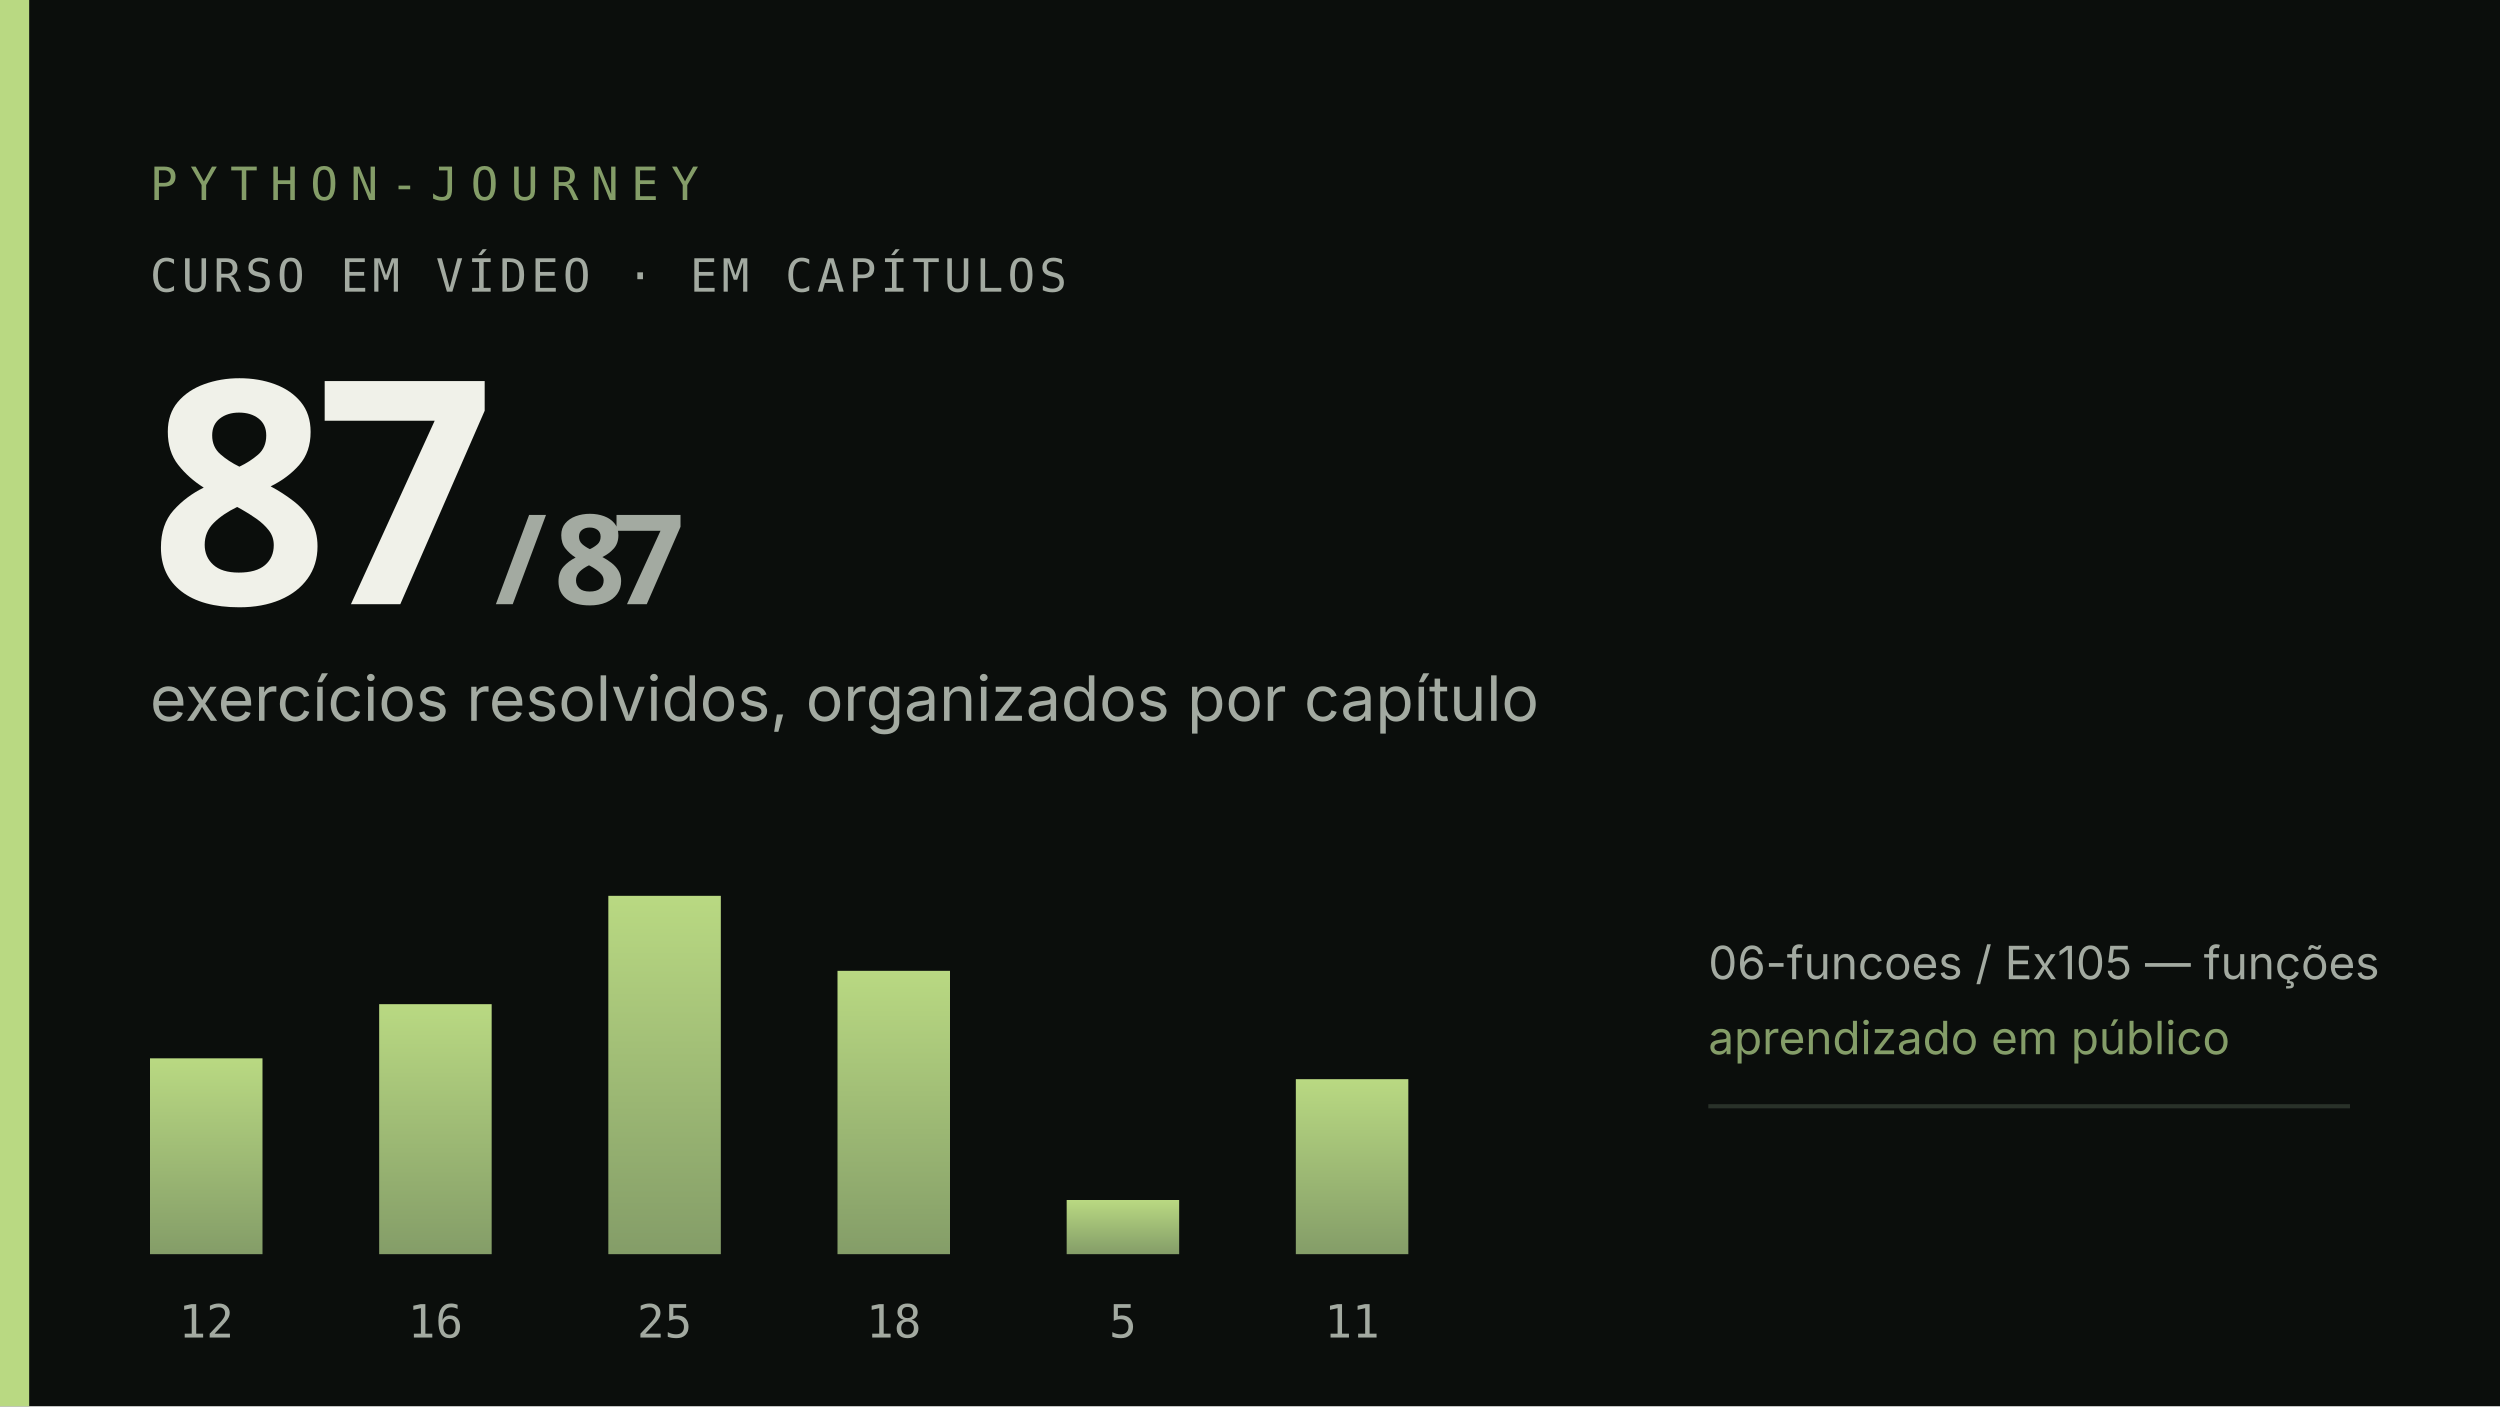
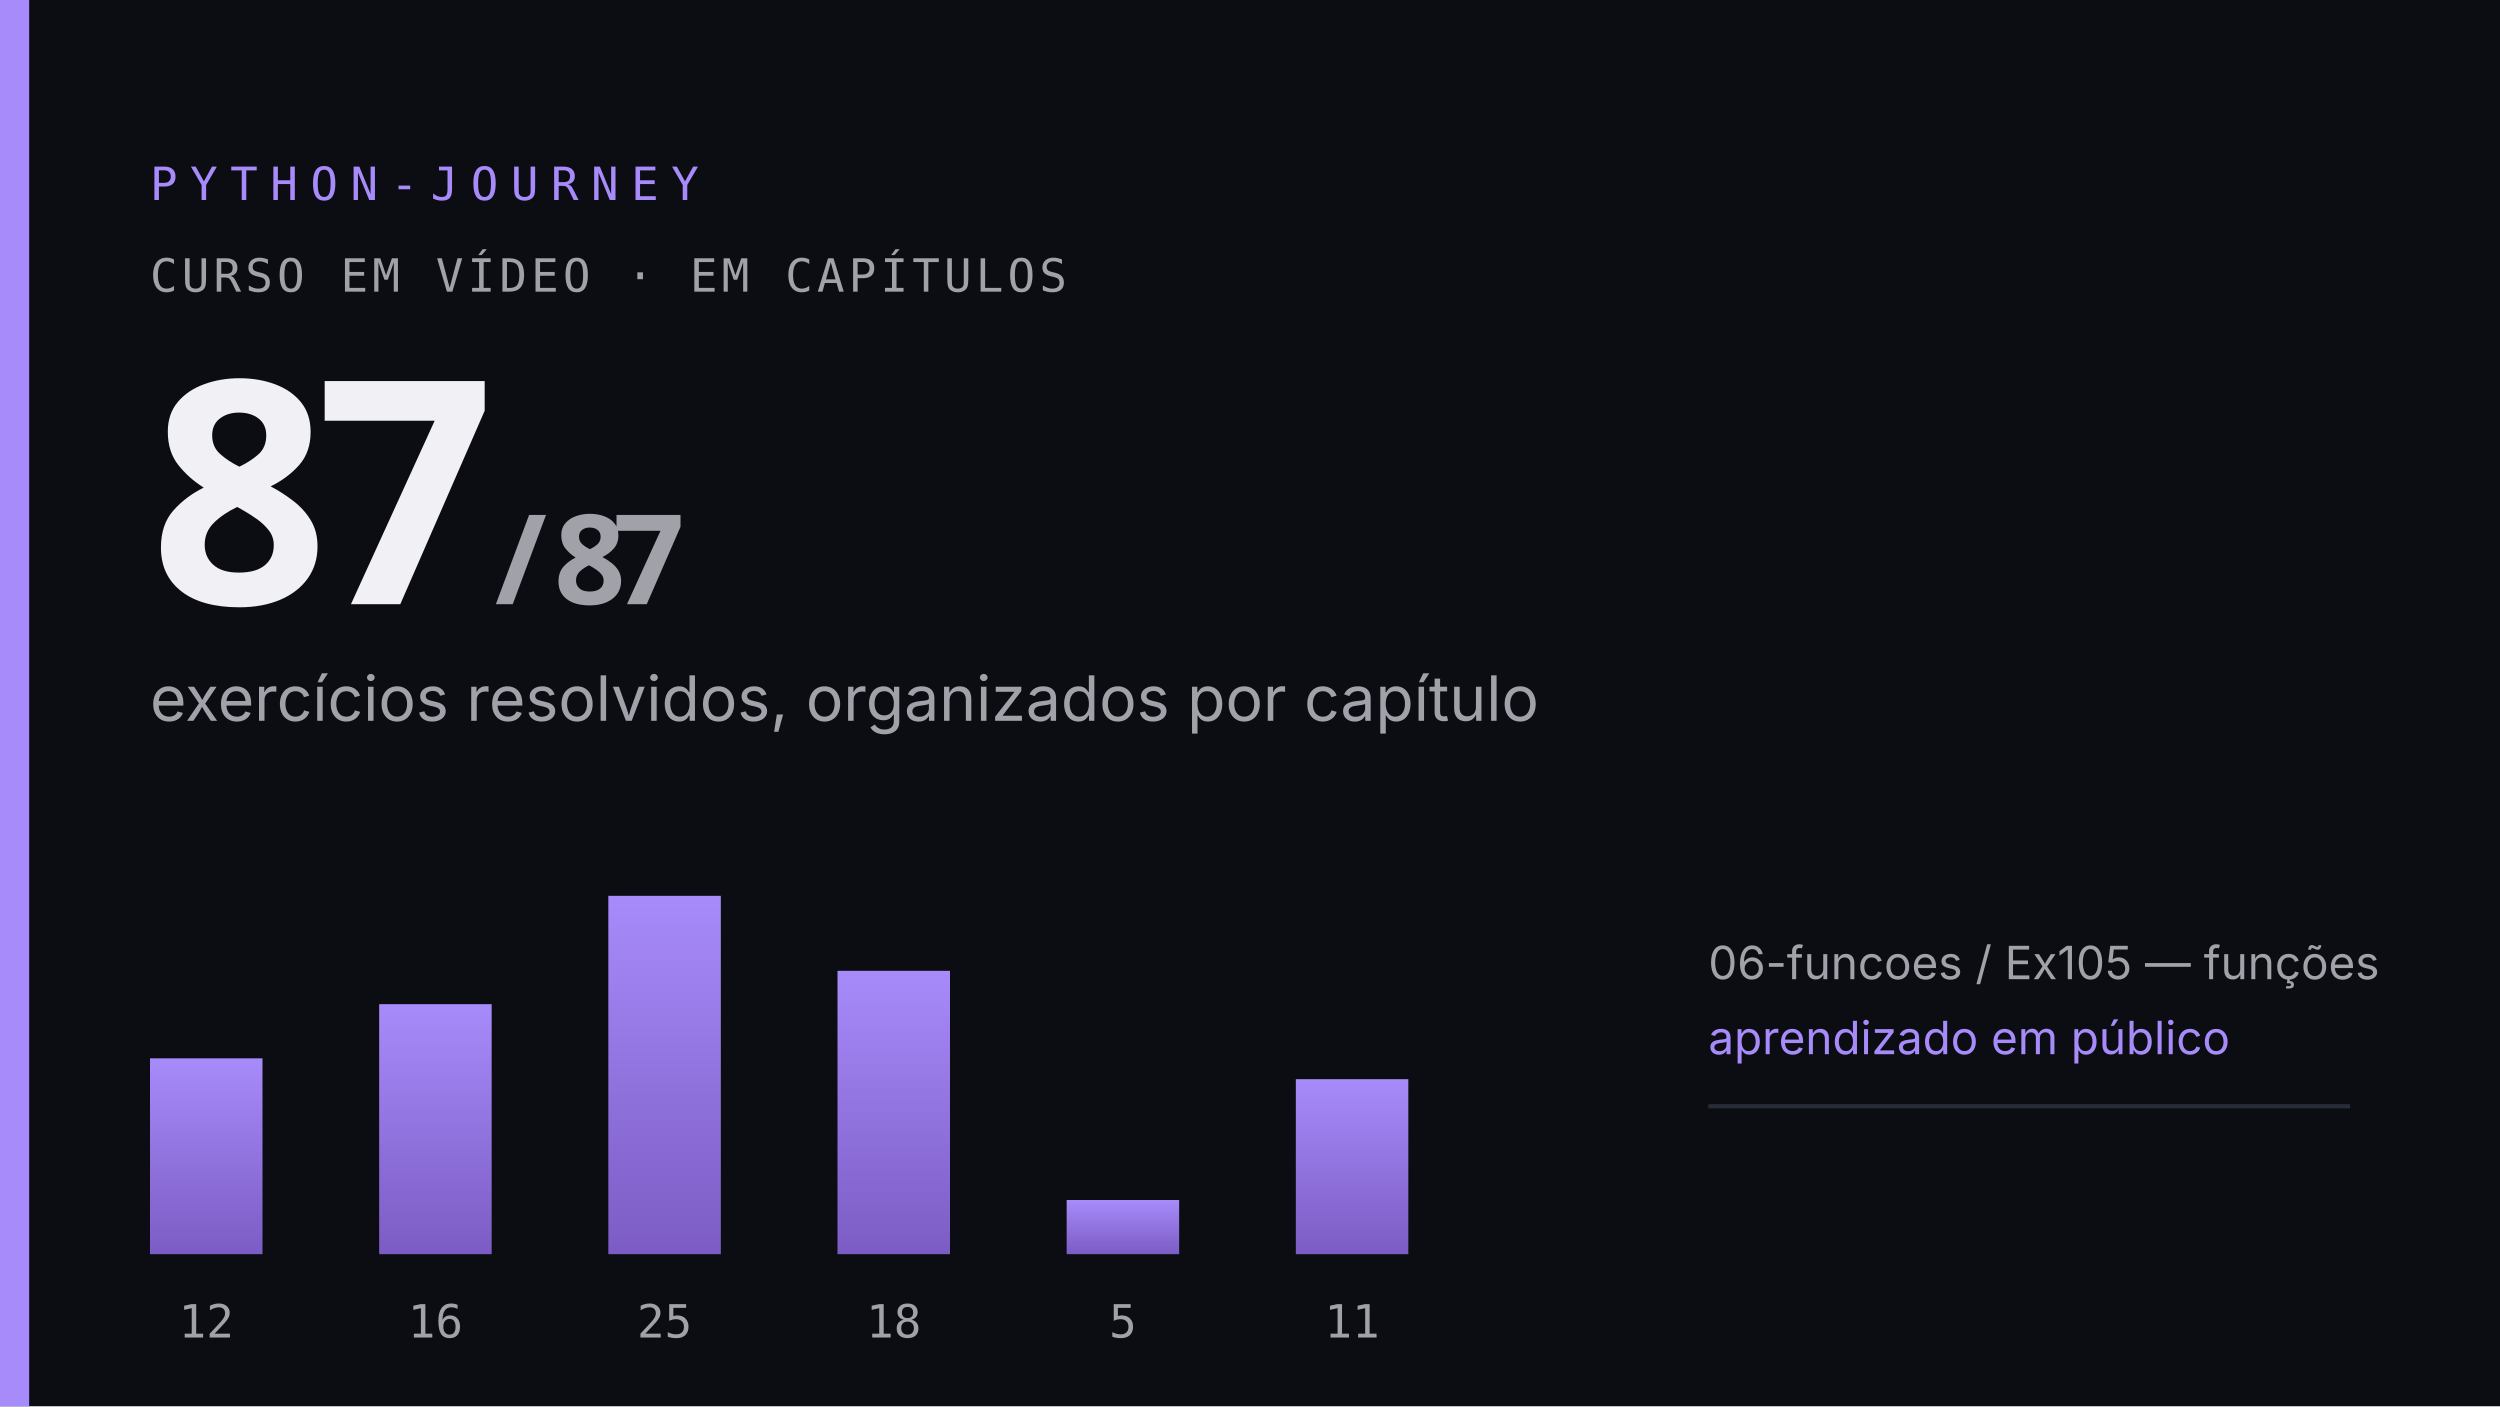
<svg xmlns="http://www.w3.org/2000/svg" viewBox="0 0 1200 675" role="img" aria-label="Python-Journey: 87 de 87 exercícios em 6 capítulos">
  <defs>
    <linearGradient id="bar" x1="0" y1="1" x2="0" y2="0">
-       <stop offset="0" stop-color="#849D68" />
-       <stop offset="1" stop-color="#B9D982" />
+       <stop offset="0" stop-color="#7C5CC4" />
+       <stop offset="1" stop-color="#A78BFA" />
    </linearGradient>
  </defs>
-   <rect width="1200" height="675" fill="#0B0E0C" />
-   <rect x="0" y="0" width="14" height="675" fill="#B9D982" />
-   <g font-family="'JetBrains Mono','SFMono-Regular',monospace" fill="#A3AAA1">
-     <text x="72" y="96" font-size="22" letter-spacing="6" fill="#849D68">PYTHON-JOURNEY</text>
+   <rect width="1200" height="675" fill="#0B0D12" />
+   <rect x="0" y="0" width="14" height="675" fill="#A78BFA" />
+   <g font-family="'JetBrains Mono','SFMono-Regular',monospace" fill="#A1A1AA">
+     <text x="72" y="96" font-size="22" letter-spacing="6" fill="#A78BFA">PYTHON-JOURNEY</text>
    <text x="72" y="140" font-size="22" letter-spacing="2">CURSO EM VÍDEO · EM CAPÍTULOS</text>
  </g>
-   <text x="72" y="290" font-family="'Manrope','Segoe UI',sans-serif" font-size="150" font-weight="800" fill="#F0F1E9" letter-spacing="-6">87<tspan font-size="60" fill="#A3AAA1"> / 87</tspan>
+   <text x="72" y="290" font-family="'Manrope','Segoe UI',sans-serif" font-size="150" font-weight="800" fill="#F1F0F5" letter-spacing="-6">87<tspan font-size="60" fill="#A1A1AA"> / 87</tspan>
  </text>
-   <text x="72" y="346" font-family="'Inter','Segoe UI',sans-serif" font-size="30" fill="#A3AAA1">exercícios resolvidos, organizados por capítulo</text>
+   <text x="72" y="346" font-family="'Inter','Segoe UI',sans-serif" font-size="30" fill="#A1A1AA">exercícios resolvidos, organizados por capítulo</text>
  <g transform="translate(72 430)">
    <g fill="url(#bar)">
      <rect x="0" y="78" width="54" height="94" />
      <rect x="110" y="52" width="54" height="120" />
      <rect x="220" y="0" width="54" height="172" />
      <rect x="330" y="36" width="54" height="136" />
      <rect x="440" y="146" width="54" height="26" />
      <rect x="550" y="88" width="54" height="84" />
    </g>
-     <g font-family="'JetBrains Mono',monospace" font-size="22" fill="#A3AAA1" text-anchor="middle">
+     <g font-family="'JetBrains Mono',monospace" font-size="22" fill="#A1A1AA" text-anchor="middle">
      <text x="27" y="212">12</text>
      <text x="137" y="212">16</text>
      <text x="247" y="212">25</text>
      <text x="357" y="212">18</text>
      <text x="467" y="212">5</text>
      <text x="577" y="212">11</text>
    </g>
  </g>
-   <g font-family="'Inter','Segoe UI',sans-serif" font-size="22" fill="#A3AAA1">
+   <g font-family="'Inter','Segoe UI',sans-serif" font-size="22" fill="#A1A1AA">
    <text x="820" y="470">06-funcoes / Ex105 — funções</text>
-     <text x="820" y="506" fill="#849D68">aprendizado em público</text>
+     <text x="820" y="506" fill="#A78BFA">aprendizado em público</text>
  </g>
-   <rect x="820" y="530" width="308" height="2" fill="#293129" />
+   <rect x="820" y="530" width="308" height="2" fill="#262C38" />
</svg>
